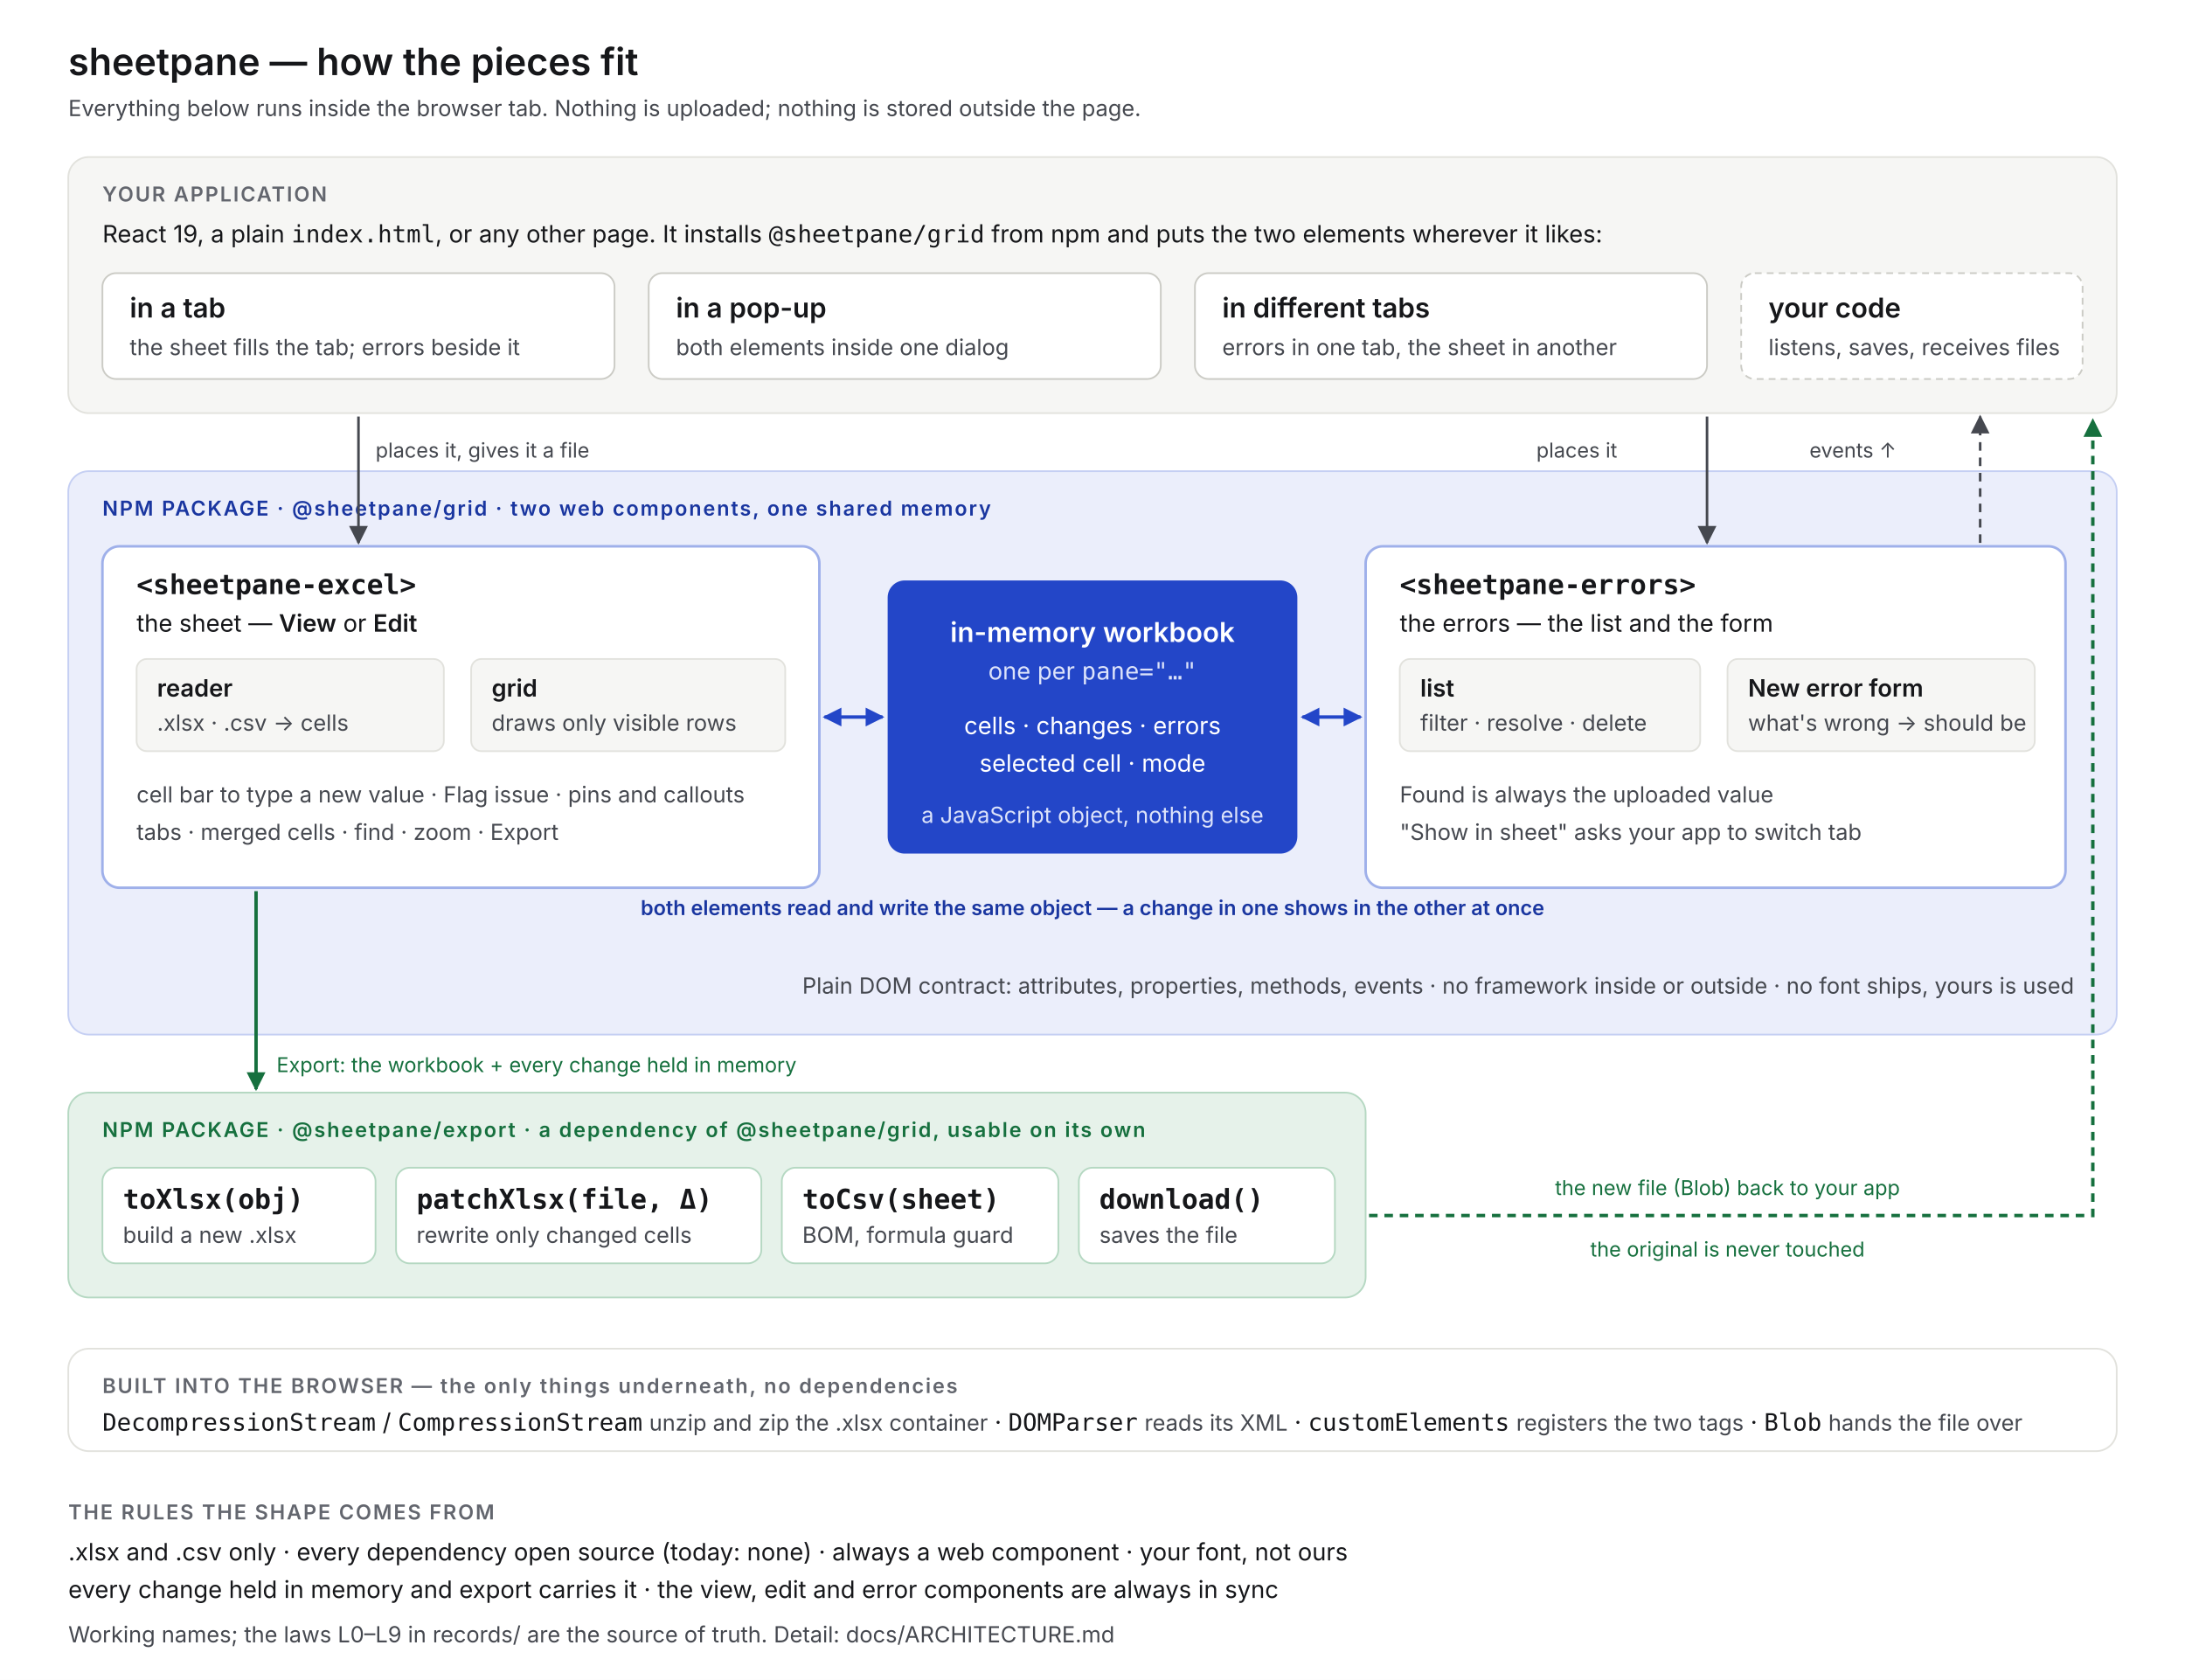
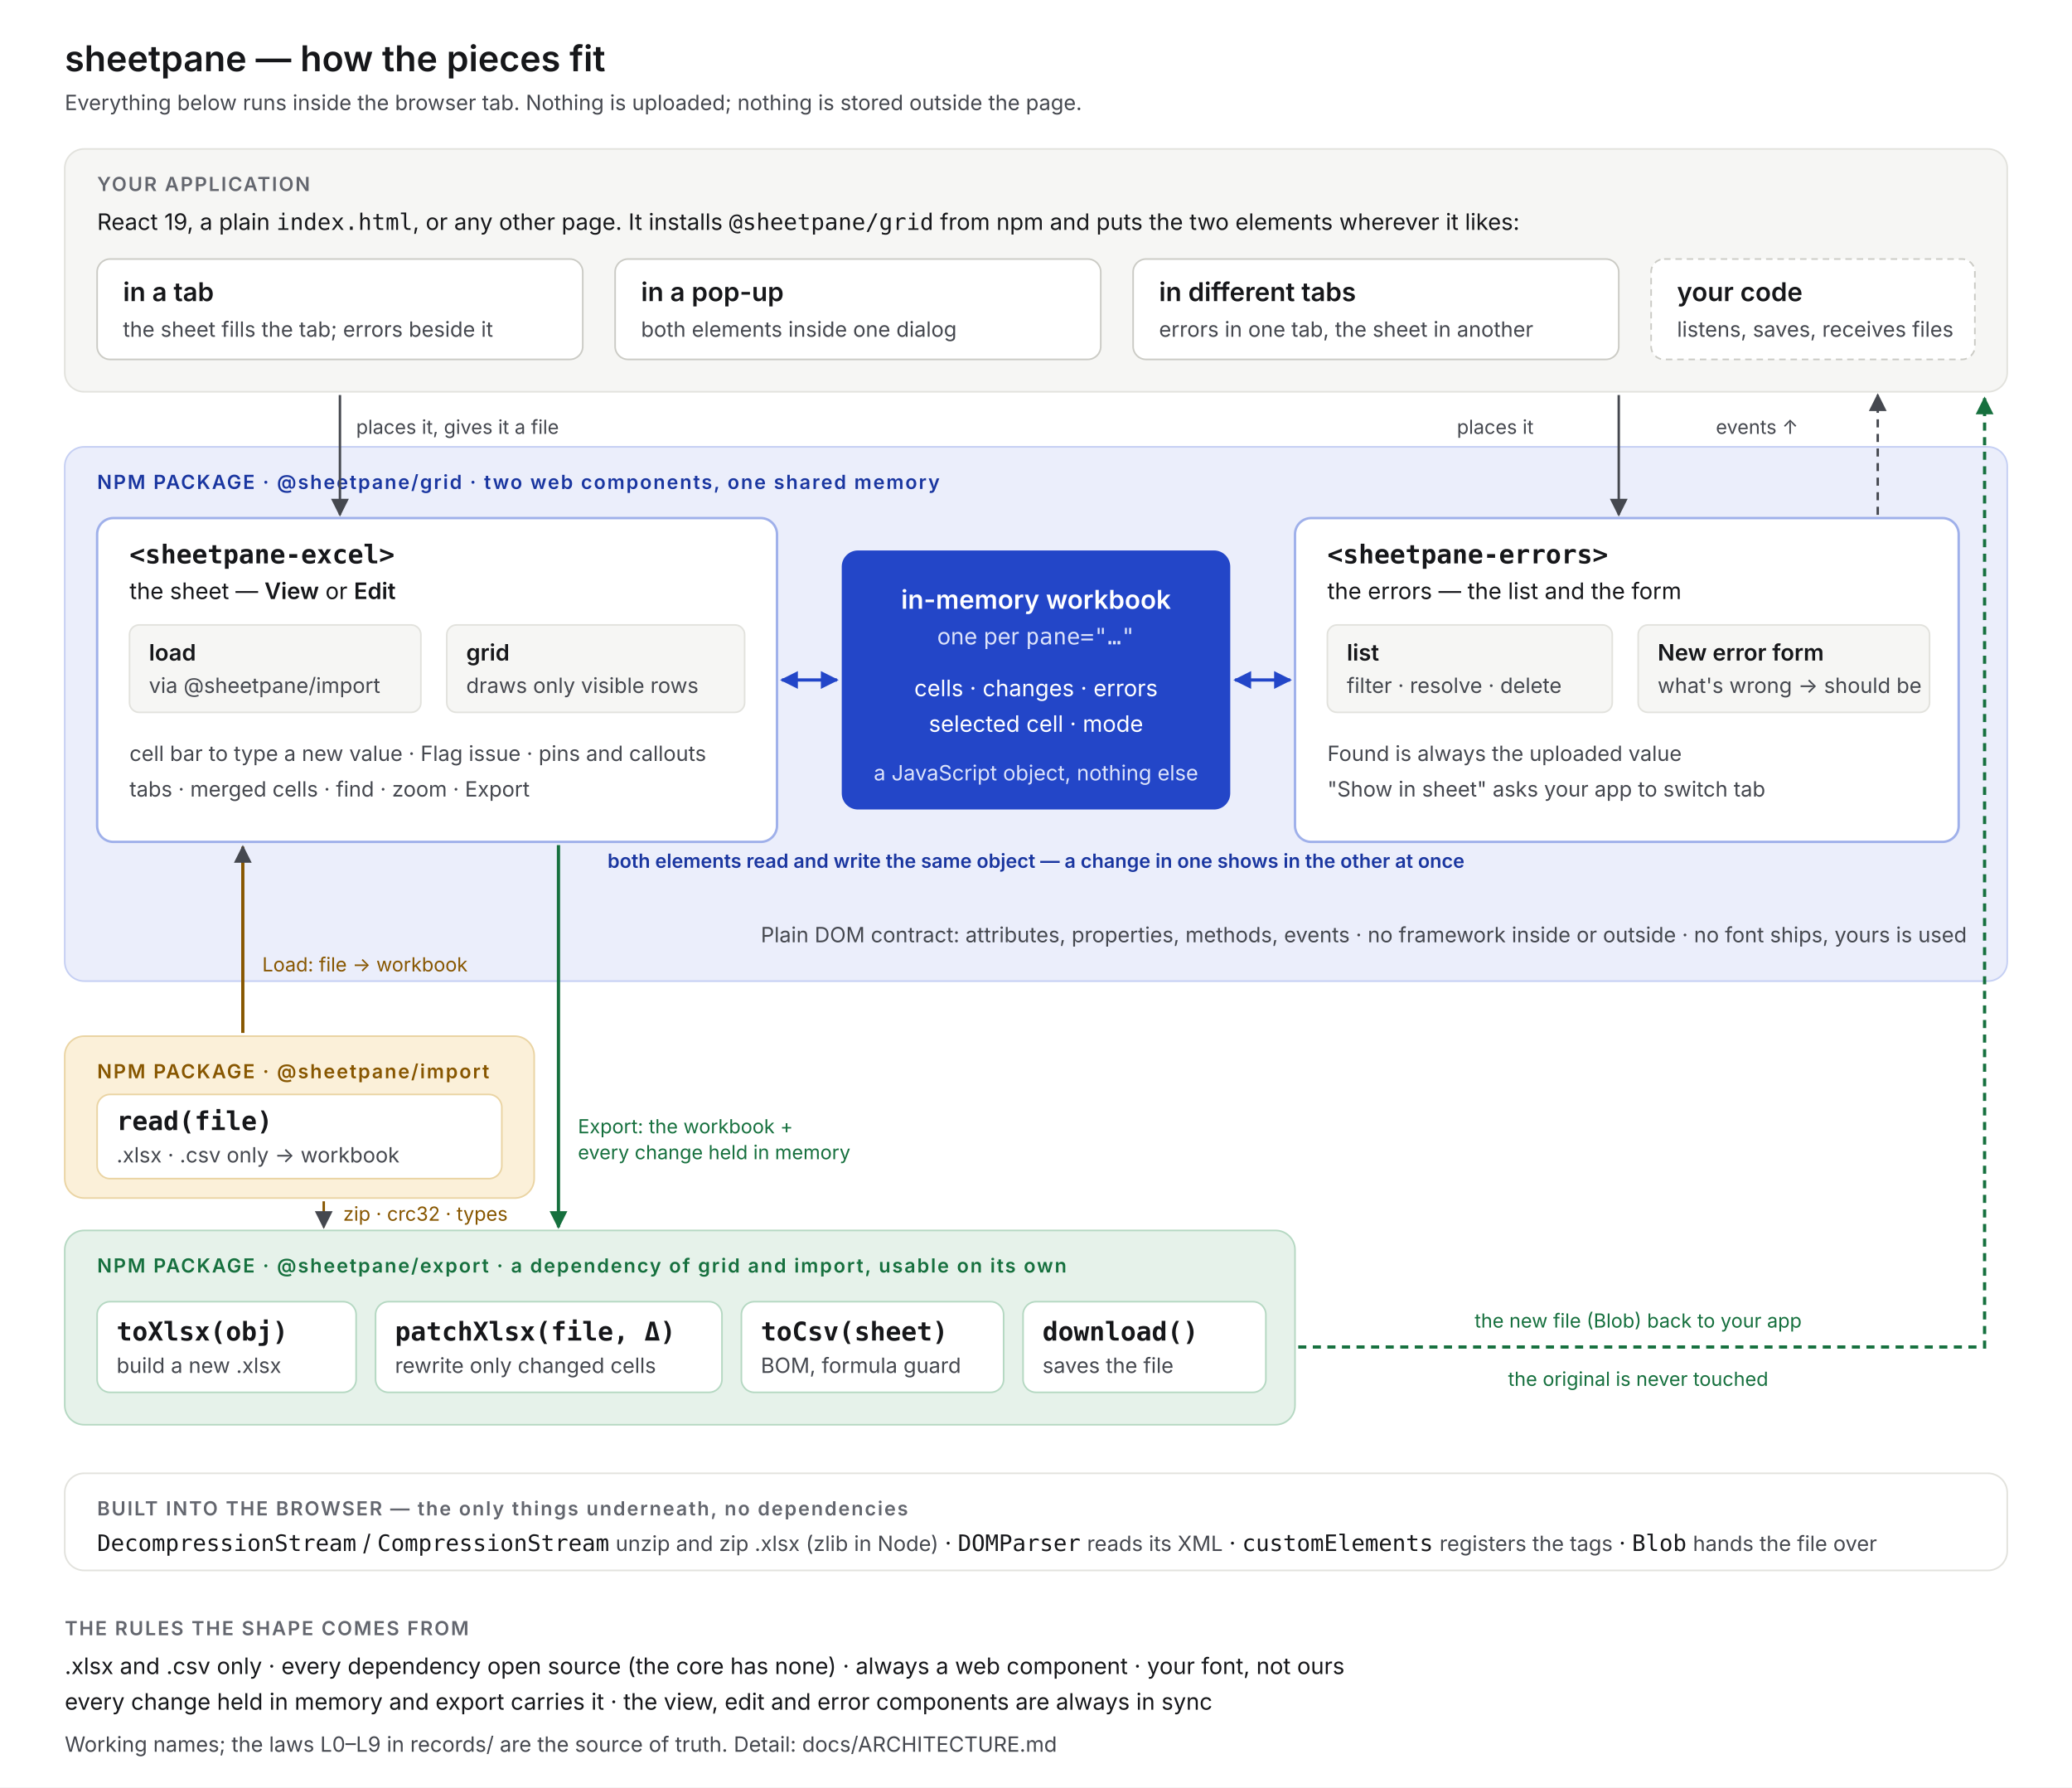
- <svg xmlns="http://www.w3.org/2000/svg" width="1280" height="984" viewBox="0 0 1280 984" role="img" aria-labelledby="t d">
+ <svg xmlns="http://www.w3.org/2000/svg" width="1280" height="1104" viewBox="0 0 1280 1104" role="img" aria-labelledby="t d">
  <defs>
    <marker id="arr" viewBox="0 0 10 10" refX="9" refY="5" markerUnits="userSpaceOnUse" markerWidth="11" markerHeight="11" orient="auto-start-reverse">
      <path d="M0 0L10 5L0 10z" fill="#45484F" />
    </marker>
    <marker id="arrB" viewBox="0 0 10 10" refX="9" refY="5" markerUnits="userSpaceOnUse" markerWidth="11" markerHeight="11" orient="auto-start-reverse">
      <path d="M0 0L10 5L0 10z" fill="#2346C8" />
    </marker>
    <marker id="arrG" viewBox="0 0 10 10" refX="9" refY="5" markerUnits="userSpaceOnUse" markerWidth="11" markerHeight="11" orient="auto-start-reverse">
      <path d="M0 0L10 5L0 10z" fill="#16703E" />
    </marker>
    <style>
    text{font-family:system-ui,-apple-system,"Segoe UI",sans-serif;fill:#16171A}
    .h{font-size:22px;font-weight:600}
    .b{font-size:16px;font-weight:600}
    .s{font-size:14px}
    .m{font-size:13px;fill:#45484F}
    .mono{font-family:ui-monospace,Menlo,Consolas,monospace}
    .lbl{font-size:12px;fill:#45484F}
    .band{font-size:12px;font-weight:600;letter-spacing:.08em;fill:#63666E}
    .w{fill:#FFFFFF}.wd{fill:#DCE3FA}.bl{fill:#1A36A0}.gr{fill:#16703E}
  </style>
  </defs>
-   <rect width="1280" height="984" fill="#FFFFFF" />
+   <rect width="1280" height="1104" fill="#FFFFFF" />
  <text x="40" y="44" class="h">sheetpane — how the pieces fit</text>
  <text x="40" y="68" class="m">Everything below runs inside the browser tab. Nothing is uploaded; nothing is stored outside the page.</text>
  <rect x="40" y="92" width="1200" height="150" rx="12" fill="#F6F6F4" stroke="#E2E2DD" />
  <text x="60" y="118" class="band">YOUR APPLICATION</text>
  <text x="60" y="142" class="s">React 19, a plain <tspan class="mono">index.html</tspan>, or any other page. It installs <tspan class="mono">@sheetpane/grid</tspan> from npm and puts the two elements wherever it likes:</text>
  <rect x="60" y="160" width="300" height="62" rx="8" fill="#FFFFFF" stroke="#CBCBC5" />
  <text x="76" y="186" class="b">in a tab</text>
  <text x="76" y="208" class="m">the sheet fills the tab; errors beside it</text>
  <rect x="380" y="160" width="300" height="62" rx="8" fill="#FFFFFF" stroke="#CBCBC5" />
  <text x="396" y="186" class="b">in a pop-up</text>
  <text x="396" y="208" class="m">both elements inside one dialog</text>
  <rect x="700" y="160" width="300" height="62" rx="8" fill="#FFFFFF" stroke="#CBCBC5" />
  <text x="716" y="186" class="b">in different tabs</text>
  <text x="716" y="208" class="m">errors in one tab, the sheet in another</text>
  <rect x="1020" y="160" width="200" height="62" rx="8" fill="#FFFFFF" stroke="#CBCBC5" stroke-dasharray="4 3" />
  <text x="1036" y="186" class="b">your code</text>
  <text x="1036" y="208" class="m">listens, saves, receives files</text>
  <rect x="40" y="276" width="1200" height="330" rx="12" fill="#EBEEFB" stroke="#C5CFF3" />
  <text x="60" y="302" class="band bl">NPM PACKAGE · @sheetpane/grid · two web components, one shared memory</text>
  <rect x="60" y="320" width="420" height="200" rx="10" fill="#FFFFFF" stroke="#9FB0EA" stroke-width="1.5" />
  <text x="80" y="348" class="b mono">&lt;sheetpane-excel&gt;</text>
  <text x="80" y="370" class="s">the sheet — <tspan font-weight="600">View</tspan> or <tspan font-weight="600">Edit</tspan>
  </text>
  <rect x="80" y="386" width="180" height="54" rx="6" fill="#F6F6F4" stroke="#E2E2DD" />
-   <text x="92" y="408" class="s" font-weight="600">reader</text>
-   <text x="92" y="428" class="m">.xlsx · .csv → cells</text>
+   <text x="92" y="408" class="s" font-weight="600">load</text>
+   <text x="92" y="428" class="m">via @sheetpane/import</text>
  <rect x="276" y="386" width="184" height="54" rx="6" fill="#F6F6F4" stroke="#E2E2DD" />
  <text x="288" y="408" class="s" font-weight="600">grid</text>
  <text x="288" y="428" class="m">draws only visible rows</text>
  <text x="80" y="470" class="m">cell bar to type a new value · Flag issue · pins and callouts</text>
  <text x="80" y="492" class="m">tabs · merged cells · find · zoom · Export</text>
  <rect x="800" y="320" width="410" height="200" rx="10" fill="#FFFFFF" stroke="#9FB0EA" stroke-width="1.5" />
  <text x="820" y="348" class="b mono">&lt;sheetpane-errors&gt;</text>
  <text x="820" y="370" class="s">the errors — the list and the form</text>
  <rect x="820" y="386" width="176" height="54" rx="6" fill="#F6F6F4" stroke="#E2E2DD" />
  <text x="832" y="408" class="s" font-weight="600">list</text>
  <text x="832" y="428" class="m">filter · resolve · delete</text>
  <rect x="1012" y="386" width="180" height="54" rx="6" fill="#F6F6F4" stroke="#E2E2DD" />
  <text x="1024" y="408" class="s" font-weight="600">New error form</text>
  <text x="1024" y="428" class="m">what's wrong → should be</text>
  <text x="820" y="470" class="m">Found is always the uploaded value</text>
  <text x="820" y="492" class="m">"Show in sheet" asks your app to switch tab</text>
  <rect x="520" y="340" width="240" height="160" rx="10" fill="#2346C8" />
  <text x="640" y="376" class="b w" text-anchor="middle">in-memory workbook</text>
  <text x="640" y="398" class="s wd" text-anchor="middle">one per <tspan class="mono wd">pane="…"</tspan>
  </text>
  <text x="640" y="430" class="s w" text-anchor="middle">cells · changes · errors</text>
  <text x="640" y="452" class="s w" text-anchor="middle">selected cell · mode</text>
  <text x="640" y="482" class="m wd" text-anchor="middle">a JavaScript object, nothing else</text>
  <line x1="483" y1="420" x2="517" y2="420" stroke="#2346C8" stroke-width="2" marker-start="url(#arrB)" marker-end="url(#arrB)" />
  <line x1="763" y1="420" x2="797" y2="420" stroke="#2346C8" stroke-width="2" marker-start="url(#arrB)" marker-end="url(#arrB)" />
  <text x="640" y="536" class="lbl bl" text-anchor="middle" font-weight="600">both elements read and write the same object — a change in one shows in the other at once</text>
  <text x="470" y="582" class="m">Plain DOM contract: attributes, properties, methods, events · no framework inside or outside · no font ships, yours is used</text>
  <line x1="210" y1="244" x2="210" y2="318" stroke="#45484F" stroke-width="1.5" marker-end="url(#arr)" />
  <text x="220" y="268" class="lbl">places it, gives it a file</text>
  <line x1="1000" y1="244" x2="1000" y2="318" stroke="#45484F" stroke-width="1.5" marker-end="url(#arr)" />
  <text x="900" y="268" class="lbl">places it</text>
  <line x1="1160" y1="318" x2="1160" y2="244" stroke="#45484F" stroke-width="1.5" stroke-dasharray="5 4" marker-end="url(#arr)" />
  <text x="1060" y="268" class="lbl">events ↑</text>
-   <rect x="40" y="640" width="760" height="120" rx="12" fill="#E6F2EA" stroke="#B5D8C2" />
-   <text x="60" y="666" class="band gr">NPM PACKAGE · @sheetpane/export · a dependency of @sheetpane/grid, usable on its own</text>
-   <rect x="60" y="684" width="160" height="56" rx="8" fill="#FFFFFF" stroke="#B5D8C2" />
-   <text x="72" y="708" class="b mono">toXlsx(obj)</text>
-   <text x="72" y="728" class="m">build a new .xlsx</text>
-   <rect x="232" y="684" width="214" height="56" rx="8" fill="#FFFFFF" stroke="#B5D8C2" />
-   <text x="244" y="708" class="b mono">patchXlsx(file, Δ)</text>
-   <text x="244" y="728" class="m">rewrite only changed cells</text>
-   <rect x="458" y="684" width="162" height="56" rx="8" fill="#FFFFFF" stroke="#B5D8C2" />
-   <text x="470" y="708" class="b mono">toCsv(sheet)</text>
-   <text x="470" y="728" class="m">BOM, formula guard</text>
-   <rect x="632" y="684" width="150" height="56" rx="8" fill="#FFFFFF" stroke="#B5D8C2" />
-   <text x="644" y="708" class="b mono">download()</text>
-   <text x="644" y="728" class="m">saves the file</text>
-   <line x1="150" y1="522" x2="150" y2="638" stroke="#16703E" stroke-width="2" marker-end="url(#arrG)" />
-   <text x="162" y="628" class="lbl gr">Export: the workbook + every change held in memory</text>
-   <path d="M 802 712 L 1226 712 L 1226 246" fill="none" stroke="#16703E" stroke-width="2" stroke-dasharray="5 4" marker-end="url(#arrG)" />
-   <text x="1012" y="700" class="lbl gr" text-anchor="middle">the new file (Blob) back to your app</text>
-   <text x="1012" y="736" class="lbl gr" text-anchor="middle">the original is never touched</text>
-   <rect x="40" y="790" width="1200" height="60" rx="12" fill="#FFFFFF" stroke="#E2E2DD" />
-   <text x="60" y="816" class="band">BUILT INTO THE BROWSER — the only things underneath, no dependencies</text>
-   <text x="60" y="838" class="s">
+   <rect x="40" y="640" width="290" height="100" rx="12" fill="#FBF0D9" stroke="#EAD4A3" />
+   <text x="60" y="666" class="band" style="fill:#875600">NPM PACKAGE · @sheetpane/import</text>
+   <rect x="60" y="676" width="250" height="52" rx="8" fill="#FFFFFF" stroke="#EAD4A3" />
+   <text x="72" y="698" class="b mono">read(file)</text>
+   <text x="72" y="718" class="m">.xlsx · .csv only → workbook</text>
+   <line x1="150" y1="638" x2="150" y2="523" stroke="#875600" stroke-width="2" marker-end="url(#arr)" />
+   <text x="162" y="600" class="lbl" style="fill:#875600">Load: file → workbook</text>
+   <line x1="200" y1="742" x2="200" y2="758" stroke="#875600" stroke-width="1.5" marker-end="url(#arr)" />
+   <text x="212" y="754" class="lbl" style="fill:#875600">zip · crc32 · types</text>
+   <rect x="40" y="760" width="760" height="120" rx="12" fill="#E6F2EA" stroke="#B5D8C2" />
+   <text x="60" y="786" class="band gr">NPM PACKAGE · @sheetpane/export · a dependency of grid and import, usable on its own</text>
+   <rect x="60" y="804" width="160" height="56" rx="8" fill="#FFFFFF" stroke="#B5D8C2" />
+   <text x="72" y="828" class="b mono">toXlsx(obj)</text>
+   <text x="72" y="848" class="m">build a new .xlsx</text>
+   <rect x="232" y="804" width="214" height="56" rx="8" fill="#FFFFFF" stroke="#B5D8C2" />
+   <text x="244" y="828" class="b mono">patchXlsx(file, Δ)</text>
+   <text x="244" y="848" class="m">rewrite only changed cells</text>
+   <rect x="458" y="804" width="162" height="56" rx="8" fill="#FFFFFF" stroke="#B5D8C2" />
+   <text x="470" y="828" class="b mono">toCsv(sheet)</text>
+   <text x="470" y="848" class="m">BOM, formula guard</text>
+   <rect x="632" y="804" width="150" height="56" rx="8" fill="#FFFFFF" stroke="#B5D8C2" />
+   <text x="644" y="828" class="b mono">download()</text>
+   <text x="644" y="848" class="m">saves the file</text>
+   <line x1="345" y1="522" x2="345" y2="758" stroke="#16703E" stroke-width="2" marker-end="url(#arrG)" />
+   <text x="357" y="700" class="lbl gr">Export: the workbook +</text>
+   <text x="357" y="716" class="lbl gr">every change held in memory</text>
+   <path d="M 802 832 L 1226 832 L 1226 246" fill="none" stroke="#16703E" stroke-width="2" stroke-dasharray="5 4" marker-end="url(#arrG)" />
+   <text x="1012" y="820" class="lbl gr" text-anchor="middle">the new file (Blob) back to your app</text>
+   <text x="1012" y="856" class="lbl gr" text-anchor="middle">the original is never touched</text>
+   <rect x="40" y="910" width="1200" height="60" rx="12" fill="#FFFFFF" stroke="#E2E2DD" />
+   <text x="60" y="936" class="band">BUILT INTO THE BROWSER — the only things underneath, no dependencies</text>
+   <text x="60" y="958" class="s">
    <tspan class="mono">DecompressionStream</tspan> / <tspan class="mono">CompressionStream</tspan>
-     <tspan class="m">unzip and zip the .xlsx container</tspan>   ·   <tspan class="mono">DOMParser</tspan>
+     <tspan class="m">unzip and zip .xlsx (zlib in Node)</tspan>   ·   <tspan class="mono">DOMParser</tspan>
    <tspan class="m">reads its XML</tspan>   ·   <tspan class="mono">customElements</tspan>
-     <tspan class="m">registers the two tags</tspan>   ·   <tspan class="mono">Blob</tspan>
+     <tspan class="m">registers the tags</tspan>   ·   <tspan class="mono">Blob</tspan>
    <tspan class="m">hands the file over</tspan>
  </text>
-   <text x="40" y="890" class="band">THE RULES THE SHAPE COMES FROM</text>
-   <text x="40" y="914" class="s">.xlsx and .csv only  ·  every dependency open source (today: none)  ·  always a web component  ·  your font, not ours</text>
-   <text x="40" y="936" class="s">every change held in memory and export carries it  ·  the view, edit and error components are always in sync</text>
-   <text x="40" y="962" class="m">Working names; the laws L0–L9 in records/ are the source of truth. Detail: docs/ARCHITECTURE.md</text>
+   <text x="40" y="1010" class="band">THE RULES THE SHAPE COMES FROM</text>
+   <text x="40" y="1034" class="s">.xlsx and .csv only  ·  every dependency open source (the core has none)  ·  always a web component  ·  your font, not ours</text>
+   <text x="40" y="1056" class="s">every change held in memory and export carries it  ·  the view, edit and error components are always in sync</text>
+   <text x="40" y="1082" class="m">Working names; the laws L0–L9 in records/ are the source of truth. Detail: docs/ARCHITECTURE.md</text>
</svg>
